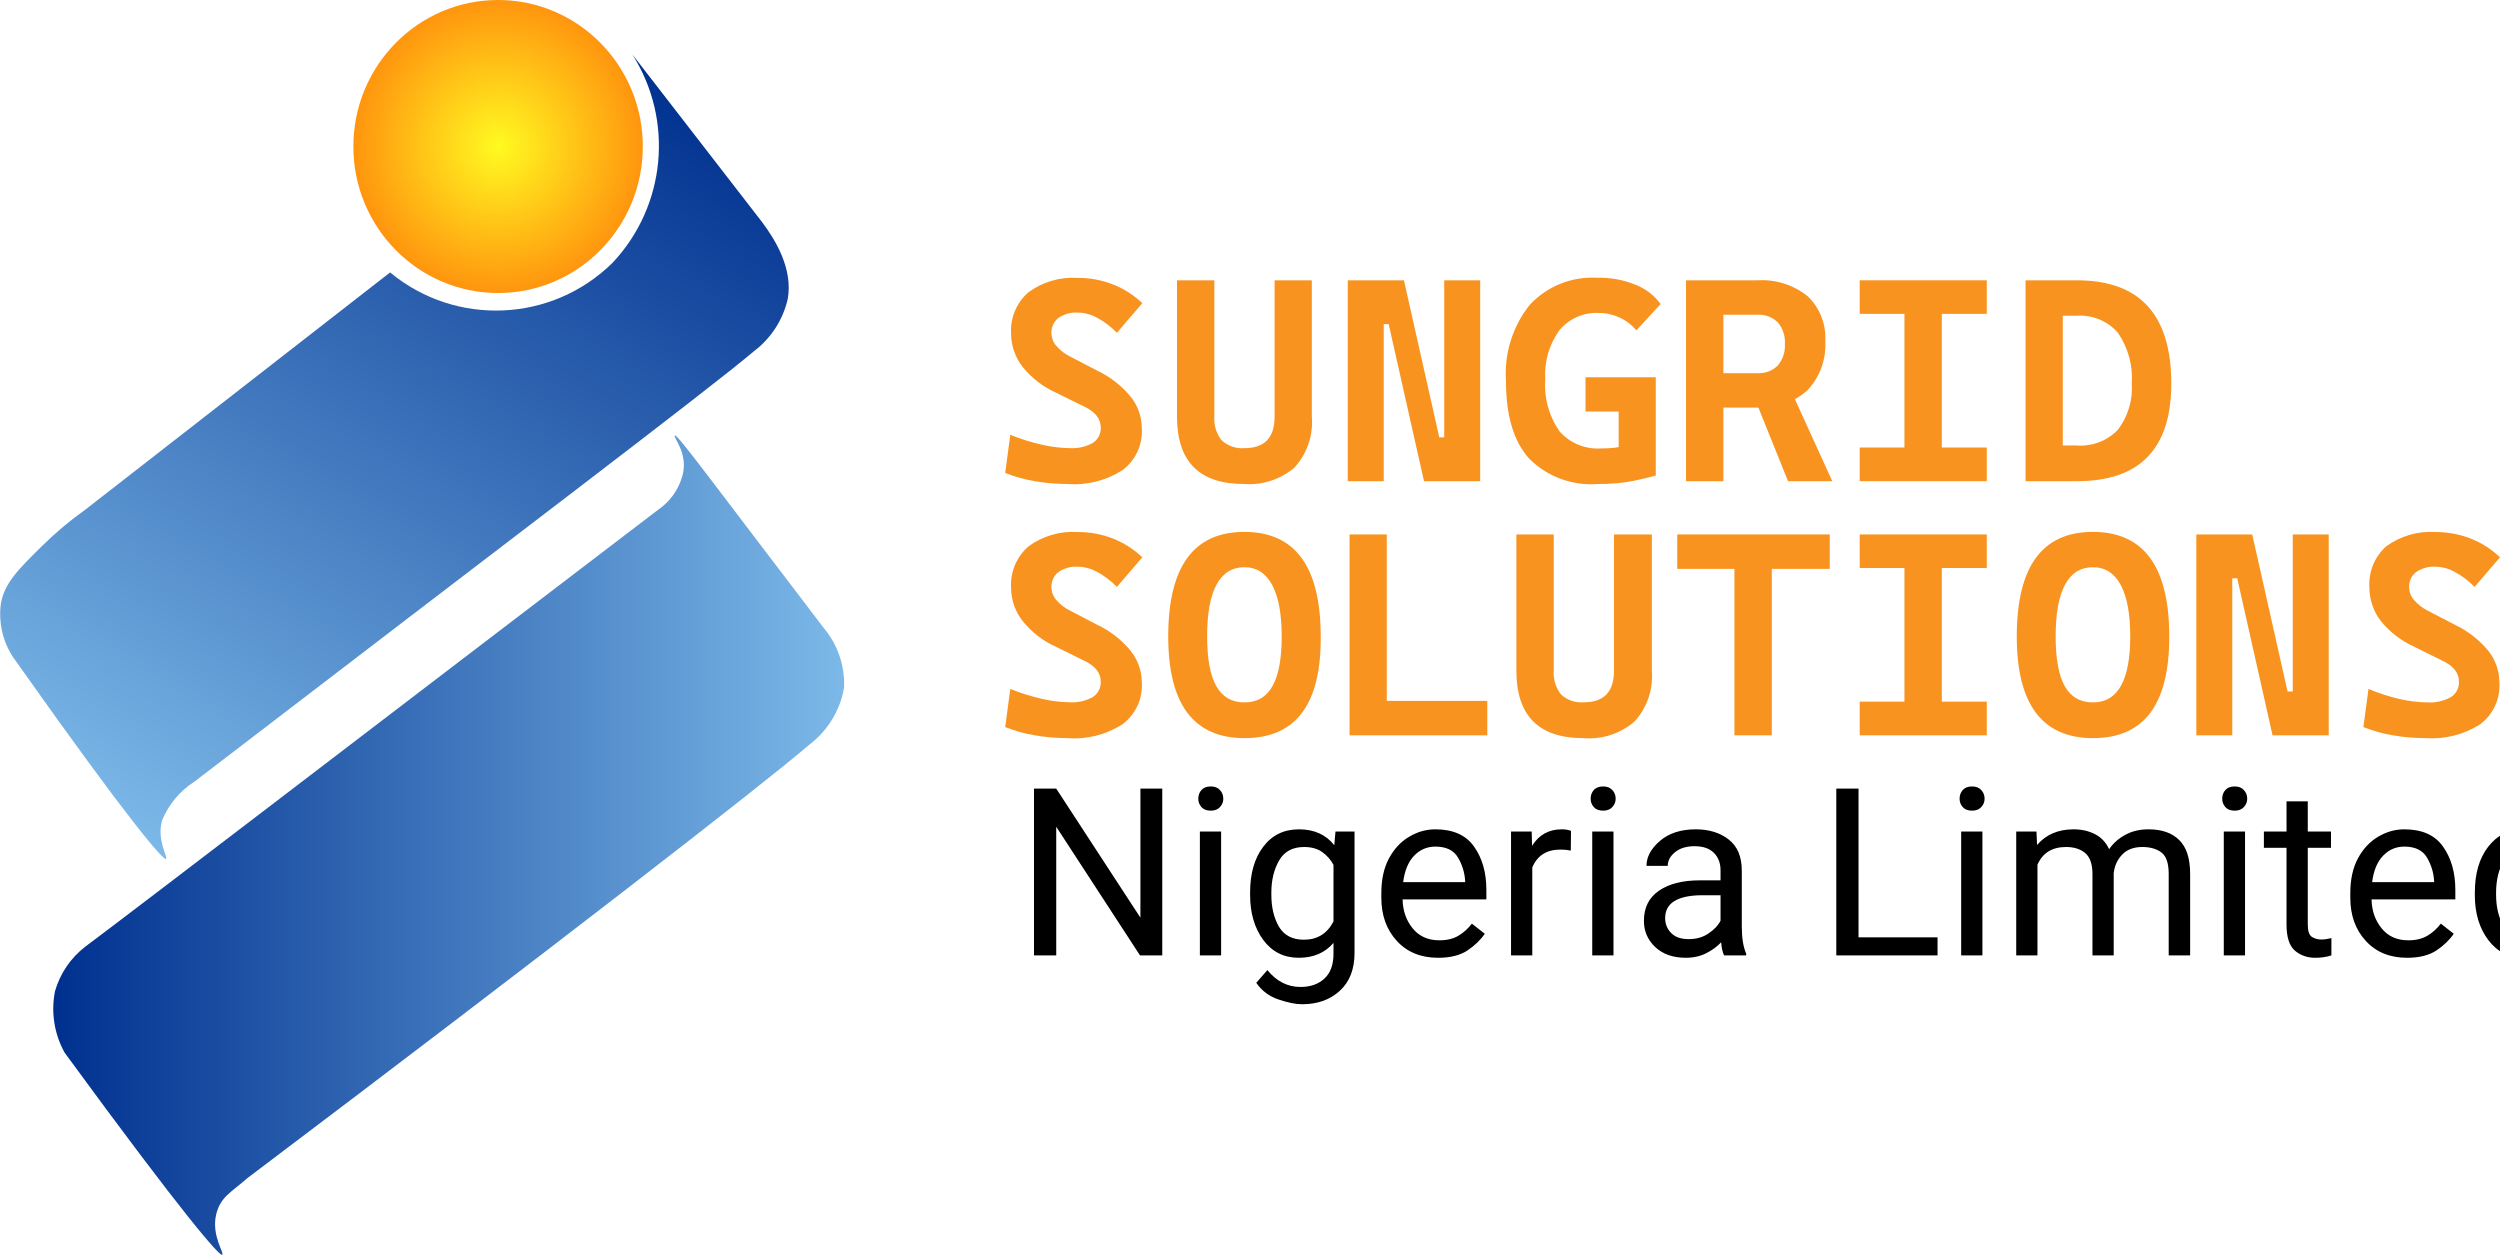
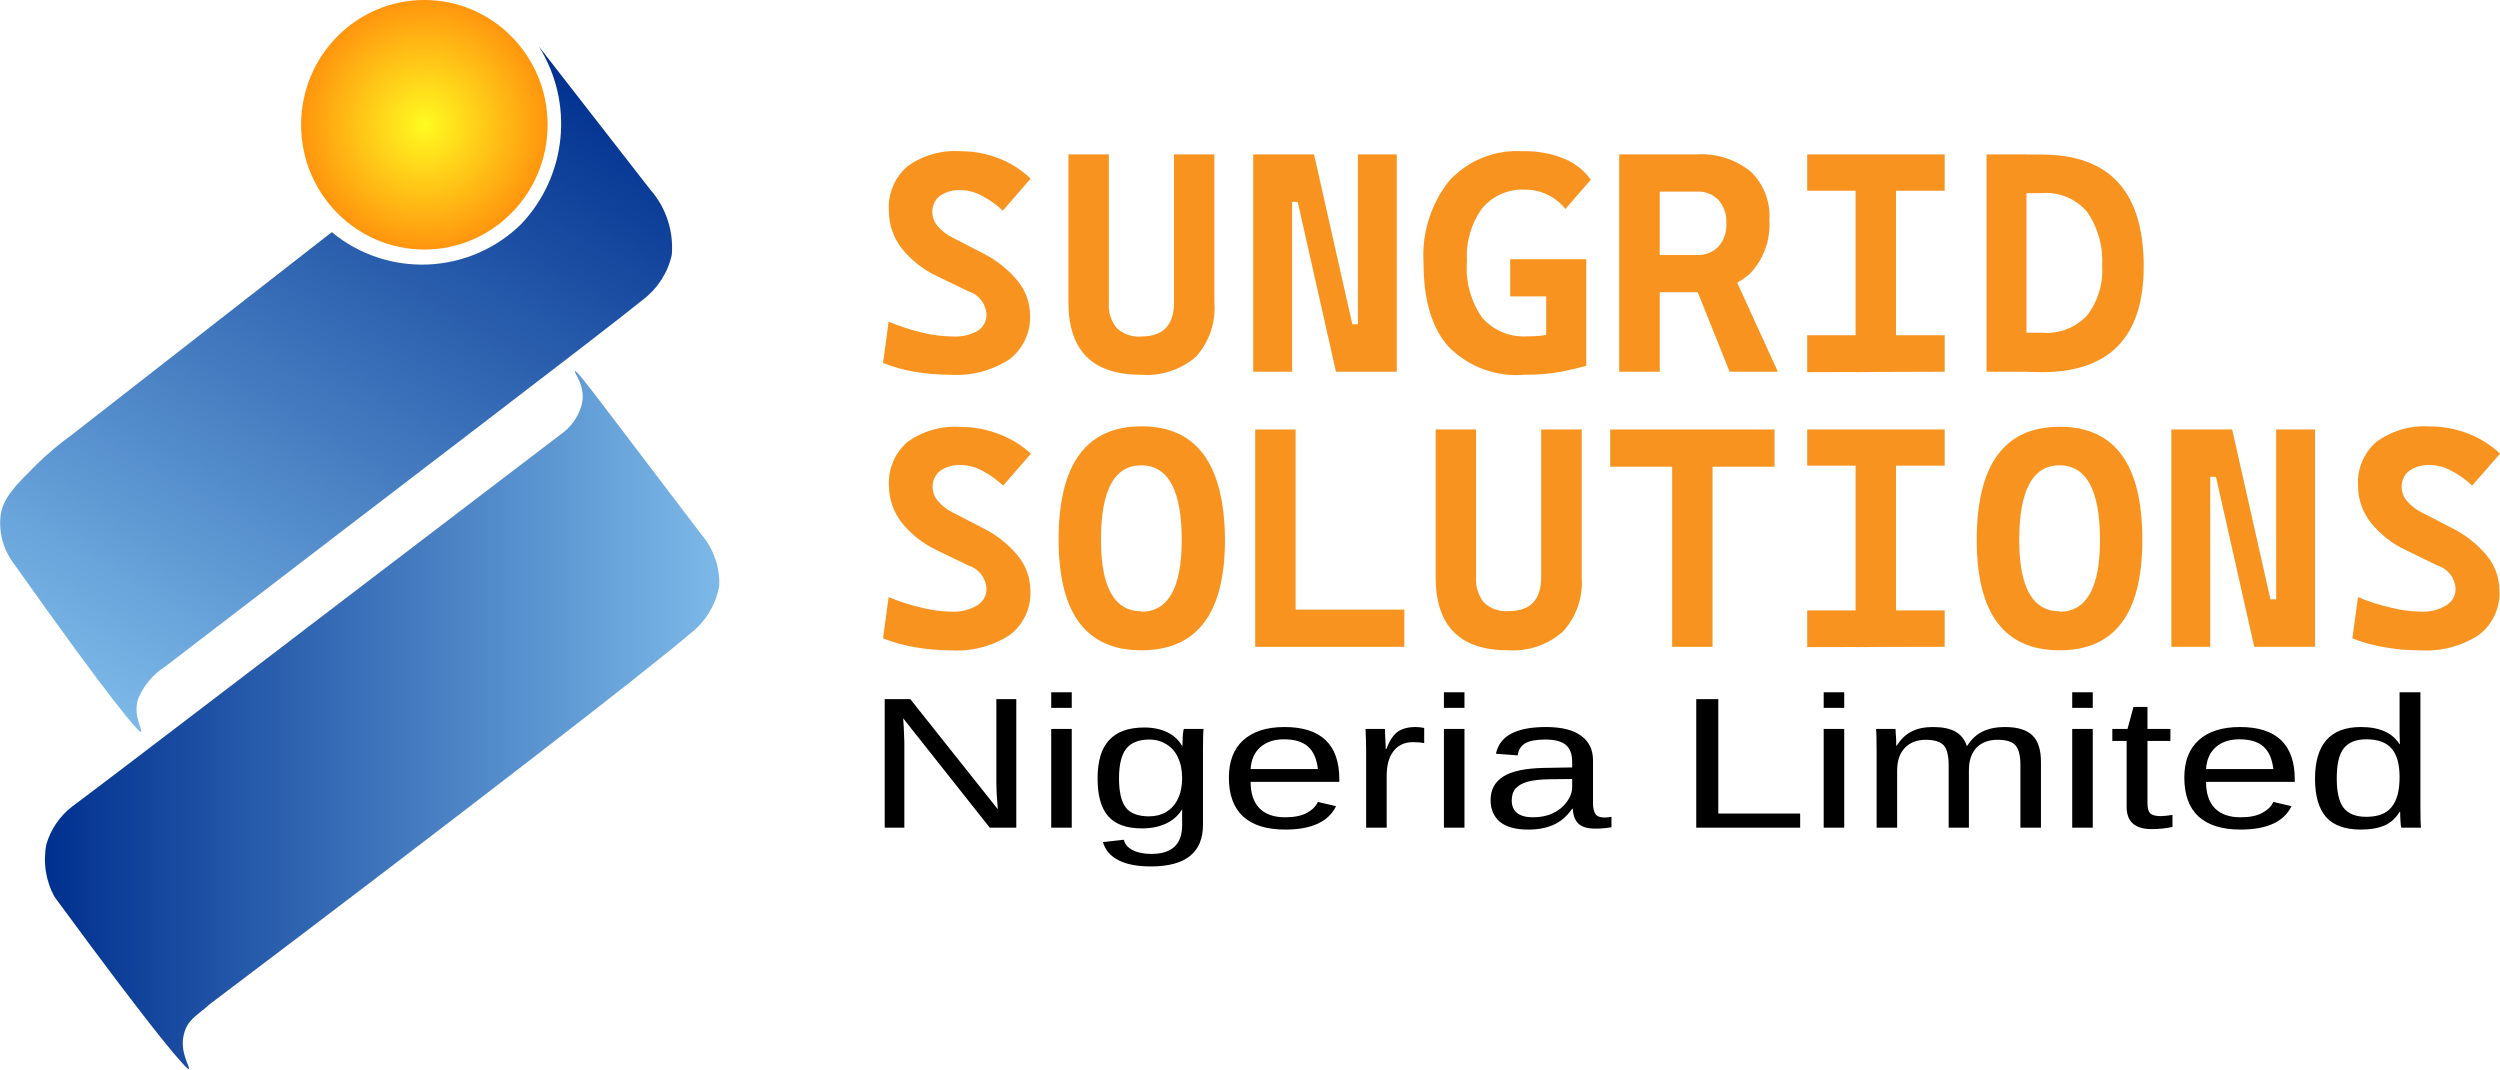
- <svg xmlns="http://www.w3.org/2000/svg" xmlns:xlink="http://www.w3.org/1999/xlink" viewBox="0 0 196.75 98.76">
+ <svg xmlns="http://www.w3.org/2000/svg" xmlns:xlink="http://www.w3.org/1999/xlink" viewBox="0 0 165.31 70.7">
  <defs>
-     <style>.cls-1{fill:url(#radial-gradient);}.cls-2{fill:url(#linear-gradient);}.cls-3{fill:url(#linear-gradient-2);}.cls-4{fill:#f7931e;}.cls-5{font-size:18.45px;font-family:Roboto-Condensed, Roboto;}</style>
-     <radialGradient id="radial-gradient" cx="47" cy="14.72" r="13.26" gradientTransform="translate(-1.18 -1.27) scale(0.86 0.87)" gradientUnits="userSpaceOnUse">
+     <style>.cls-1{fill:url(#radial-gradient);}.cls-2{fill:url(#linear-gradient);}.cls-3{fill:url(#linear-gradient-2);}.cls-4{fill:#f7931e;}.cls-5{font-size:12.36px;font-family:ArialNarrow, Arial;}</style>
+     <radialGradient id="radial-gradient" cx="37.42" cy="12.2" r="9.49" gradientTransform="translate(-4.09 -2.36) scale(0.86 0.87)" gradientUnits="userSpaceOnUse">
      <stop offset="0" stop-color="#fffa21" />
      <stop offset="1" stop-color="#ff950e" />
    </radialGradient>
-     <linearGradient id="linear-gradient" x1="12.65" y1="67.43" x2="49.27" y2="4.01" gradientUnits="userSpaceOnUse">
+     <linearGradient id="linear-gradient" x1="9.05" y1="48.27" x2="35.27" y2="2.87" gradientUnits="userSpaceOnUse">
      <stop offset="0" stop-color="#7cb9e8" />
      <stop offset="1" stop-color="#00308f" />
    </linearGradient>
-     <linearGradient id="linear-gradient-2" x1="66.46" y1="66.51" x2="4.16" y2="66.51" xlink:href="#linear-gradient" />
+     <linearGradient id="linear-gradient-2" x1="47.57" y1="47.61" x2="2.98" y2="47.61" xlink:href="#linear-gradient" />
  </defs>
  <g id="Layer_2" data-name="Layer 2">
    <g id="Layer_1-2" data-name="Layer 1">
-       <ellipse class="cls-1" cx="39.2" cy="11.53" rx="11.39" ry="11.53" />
-       <path class="cls-2" d="M6.7,40.12l24-18.68a13.07,13.07,0,0,0,17.51-.76A13.43,13.43,0,0,0,49.77,4.29L60,17.51c1,1.35,2.41,3.6,2,6a7.14,7.14,0,0,1-2.65,4.12c-3.68,3.12-20.59,15.89-44.07,33.9a6.55,6.55,0,0,0-2.51,3c-.48,1.54.47,2.94.29,3.07S10.32,64.87,1.3,52.1A6.18,6.18,0,0,1,.07,47.5c.29-1.63,1.36-2.68,3.31-4.6A27.61,27.61,0,0,1,6.7,40.12Z" />
-       <path class="cls-3" d="M66.43,54.11a7.16,7.16,0,0,1-2.74,4.5c-3.55,3.06-20.64,16.31-44.21,34.1-1.31,1.15-2.14,1.49-2.47,2.88-.38,1.65.65,3,.48,3.16S14.71,96,5.09,82.85A7.09,7.09,0,0,1,4.33,78,6.79,6.79,0,0,1,6.7,74.51C11.39,71,27.44,58.69,51.79,40.12a4.74,4.74,0,0,0,1.86-2.49c.64-1.87-.73-3.24-.54-3.36S56,37.86,64.82,49.41A6.86,6.86,0,0,1,66.43,54.11Z" />
-       <path class="cls-4" d="M84,38.09a15,15,0,0,1-2.62-.23,11.29,11.29,0,0,1-2.27-.64l.4-3A16,16,0,0,0,82,35a10.32,10.32,0,0,0,2.23.27A3.3,3.3,0,0,0,86,34.86a1.37,1.37,0,0,0,.63-1.21c0-.69-.43-1.24-1.3-1.65L83.1,30.9a7.09,7.09,0,0,1-2.6-2,4.3,4.3,0,0,1-.93-2.68A4,4,0,0,1,80.94,23a5.93,5.93,0,0,1,3.87-1.13,7.53,7.53,0,0,1,2.77.51,7.18,7.18,0,0,1,2.32,1.48l-2,2.33A6.38,6.38,0,0,0,86.33,25a3.24,3.24,0,0,0-1.5-.4,2.44,2.44,0,0,0-1.53.42,1.44,1.44,0,0,0-.55,1.21,1.52,1.52,0,0,0,.39,1,3.42,3.42,0,0,0,1.1.84l2.13,1.11a7.64,7.64,0,0,1,2.58,2,4,4,0,0,1,.91,2.48A3.82,3.82,0,0,1,88.34,37,7,7,0,0,1,84,38.09Z" />
-       <path class="cls-4" d="M97.89,38.09q-5.26,0-5.26-5.3V22.06h2.94V32.79a2.69,2.69,0,0,0,.57,1.86,2.35,2.35,0,0,0,1.8.62c1.58,0,2.37-.82,2.37-2.48V22.06h2.93V32.79a5.28,5.28,0,0,1-1.36,4A5.48,5.48,0,0,1,97.89,38.09Z" />
-       <path class="cls-4" d="M106.07,37.87V22.06h2.83V37.87Zm6,0-2.78-12.36H108.1V22.06h2.39l2.78,12.36H114v3.45Zm1.59,0V22.06h2.83V37.87Z" />
-       <path class="cls-4" d="M125.78,38.09a6.9,6.9,0,0,1-5.44-2c-1.22-1.36-1.82-3.39-1.82-6.11a8.68,8.68,0,0,1,1.88-6,6.71,6.71,0,0,1,5.29-2.12,7.48,7.48,0,0,1,3,.54,4.43,4.43,0,0,1,2,1.53L128.78,26a3.64,3.64,0,0,0-1.29-1,3.88,3.88,0,0,0-1.66-.37A3.77,3.77,0,0,0,122.72,26a5.93,5.93,0,0,0-1.11,3.84,6.38,6.38,0,0,0,1.11,4.09,4,4,0,0,0,3.33,1.36,7.85,7.85,0,0,0,1.86-.2l1.32-.35,1.06,2.69c-.33.1-.9.23-1.71.41A13.83,13.83,0,0,1,125.78,38.09Zm-1-5.7v-2.7h5.46v2.7Zm2.61,5V29.69h2.92v7.73Z" />
-       <path class="cls-4" d="M132.69,37.87V22.06h2.94V37.87Zm2.79-5.79V29.37h2.84a2.09,2.09,0,0,0,1.59-.6,2.39,2.39,0,0,0,.56-1.7,2.36,2.36,0,0,0-.56-1.7,2.09,2.09,0,0,0-1.59-.6h-2.8l-.27-2.71h3.07a5.73,5.73,0,0,1,3.94,1.25,4.53,4.53,0,0,1,1.39,3.54,5.19,5.19,0,0,1-1.39,3.85,5.37,5.37,0,0,1-3.94,1.38Zm5.24,5.79-3-7.44h3.09l3.39,7.44Z" />
-       <path class="cls-4" d="M146.36,24.7V22.06h10V24.7Zm0,13.17V35.22h10v2.65Zm3.52,0V22.06h2.94V37.87Z" />
-       <path class="cls-4" d="M159.41,37.87V22.06h2.93V37.87Zm2.78,0V35.06h1.23a4.09,4.09,0,0,0,3.26-1.24,5.39,5.39,0,0,0,1.09-3.63,6.27,6.27,0,0,0-1.09-4,3.92,3.92,0,0,0-3.26-1.34h-1.19L162,22.06h1.45q7.43,0,7.43,8.13,0,7.68-7.43,7.68Z" />
-       <path class="cls-4" d="M84,58.09a15,15,0,0,1-2.62-.23,11.29,11.29,0,0,1-2.27-.64l.4-3A16,16,0,0,0,82,55a10.32,10.32,0,0,0,2.23.27A3.3,3.3,0,0,0,86,54.86a1.37,1.37,0,0,0,.63-1.21c0-.69-.43-1.24-1.3-1.65L83.1,50.9a7.09,7.09,0,0,1-2.6-2,4.3,4.3,0,0,1-.93-2.68A4,4,0,0,1,80.94,43a5.93,5.93,0,0,1,3.87-1.13,7.53,7.53,0,0,1,2.77.51,7.18,7.18,0,0,1,2.32,1.48l-2,2.33A6.38,6.38,0,0,0,86.33,45a3.24,3.24,0,0,0-1.5-.4,2.44,2.44,0,0,0-1.53.42,1.44,1.44,0,0,0-.55,1.21,1.52,1.52,0,0,0,.39,1,3.42,3.42,0,0,0,1.1.84l2.13,1.11a7.64,7.64,0,0,1,2.58,2,4,4,0,0,1,.91,2.48A3.82,3.82,0,0,1,88.34,57,7,7,0,0,1,84,58.09Z" />
-       <path class="cls-4" d="M97.94,58.09q-6,0-6-8,0-8.24,6-8.23t6,8.23Q104,58.1,97.94,58.09Zm0-2.81c2,0,2.93-1.73,2.93-5.21s-1-5.43-2.93-5.43S95,46.45,95,50.07,96,55.28,97.94,55.28Z" />
-       <path class="cls-4" d="M106.21,57.87V42.06h2.93V57.87Zm0,0V55.16h10.84v2.71Z" />
-       <path class="cls-4" d="M124.6,58.09q-5.26,0-5.26-5.3V42.06h2.94V52.79a2.69,2.69,0,0,0,.57,1.86,2.35,2.35,0,0,0,1.8.62c1.58,0,2.37-.82,2.37-2.48V42.06H130V52.79a5.28,5.28,0,0,1-1.37,4A5.48,5.48,0,0,1,124.6,58.09Z" />
-       <path class="cls-4" d="M132,44.77V42.06H144v2.71Zm4.5,13.1V42.06h2.94V57.87Z" />
-       <path class="cls-4" d="M146.36,44.7V42.06h10V44.7Zm0,13.17V55.22h10v2.65Zm3.52,0V42.06h2.94V57.87Z" />
-       <path class="cls-4" d="M164.72,58.09q-6,0-6-8,0-8.24,6-8.23t6,8.23Q170.74,58.1,164.72,58.09Zm0-2.81c1.95,0,2.93-1.73,2.93-5.21s-1-5.43-2.93-5.43-2.94,1.81-2.94,5.43S162.76,55.28,164.72,55.28Z" />
-       <path class="cls-4" d="M172.85,57.87V42.06h2.83V57.87Zm6,0-2.78-12.36h-1.21V42.06h2.39l2.78,12.36h.75v3.45Zm1.59,0V42.06h2.83V57.87Z" />
-       <path class="cls-4" d="M190.88,58.09a14.82,14.82,0,0,1-2.61-.23,11.11,11.11,0,0,1-2.27-.64l.4-3a15.28,15.28,0,0,0,2.43.79,10.25,10.25,0,0,0,2.23.27,3.35,3.35,0,0,0,1.83-.42,1.37,1.37,0,0,0,.63-1.21c0-.69-.43-1.24-1.3-1.65L190,50.9a7.21,7.21,0,0,1-2.61-2,4.35,4.35,0,0,1-.92-2.68A4,4,0,0,1,187.79,43a5.93,5.93,0,0,1,3.87-1.13,7.57,7.57,0,0,1,2.77.51,7.18,7.18,0,0,1,2.32,1.48l-2,2.33A6.42,6.42,0,0,0,193.17,45a3.21,3.21,0,0,0-1.5-.4,2.43,2.43,0,0,0-1.52.42,1.42,1.42,0,0,0-.55,1.21,1.52,1.52,0,0,0,.39,1,3.49,3.49,0,0,0,1.09.84l2.14,1.11a7.74,7.74,0,0,1,2.58,2,4,4,0,0,1,.9,2.48A3.82,3.82,0,0,1,195.19,57,7.06,7.06,0,0,1,190.88,58.09Z" />
-       <text class="cls-5" transform="translate(79.86 75.19)">Nigeria Limited</text>
+       <ellipse class="cls-1" cx="28.06" cy="8.25" rx="8.15" ry="8.25" />
+       <path class="cls-2" d="M4.79,28.72,21.94,15.35a9.36,9.36,0,0,0,12.54-.55A9.63,9.63,0,0,0,35.63,3.07L43,12.54a5.79,5.79,0,0,1,1.42,4.32,5.09,5.09,0,0,1-1.9,2.95C39.83,22,27.73,31.18,10.93,44.07a4.65,4.65,0,0,0-1.8,2.14c-.35,1.1.33,2.11.2,2.19s-1.95-2-8.4-11.11A4.43,4.43,0,0,1,.05,34c.21-1.16,1-1.91,2.37-3.29A20.67,20.67,0,0,1,4.79,28.72Z" />
+       <path class="cls-3" d="M47.56,38.73a5.14,5.14,0,0,1-2,3.23c-2.54,2.19-14.77,11.67-31.65,24.41-.93.82-1.53,1.06-1.76,2.06-.28,1.18.46,2.18.34,2.26s-2-2-8.88-11.38a5.16,5.16,0,0,1-.54-3.5,4.9,4.9,0,0,1,1.69-2.47C8.15,50.81,19.64,42,37.08,28.72a3.5,3.5,0,0,0,1.33-1.78c.46-1.34-.53-2.32-.39-2.41s2.07,2.57,8.38,10.84A4.94,4.94,0,0,1,47.56,38.73Z" />
+       <path class="cls-4" d="M62.83,24.78a14.21,14.21,0,0,1-2.37-.2A10.33,10.33,0,0,1,58.39,24l.37-2.73A13.87,13.87,0,0,0,61,22a9,9,0,0,0,2,.25,3,3,0,0,0,1.66-.38,1.25,1.25,0,0,0,.57-1.1,1.68,1.68,0,0,0-1.18-1.5l-2.07-1a6.6,6.6,0,0,1-2.36-1.85A4,4,0,0,1,58.78,14,3.58,3.58,0,0,1,60,11a5.37,5.37,0,0,1,3.52-1,6.88,6.88,0,0,1,2.52.47,6.42,6.42,0,0,1,2.11,1.34l-1.84,2.12a6,6,0,0,0-1.41-1,3,3,0,0,0-1.37-.36,2.24,2.24,0,0,0-1.38.38,1.3,1.3,0,0,0-.5,1.1,1.44,1.44,0,0,0,.35.9,3.18,3.18,0,0,0,1,.77l1.94,1a7.12,7.12,0,0,1,2.34,1.84,3.59,3.59,0,0,1,.83,2.26,3.48,3.48,0,0,1-1.38,2.95A6.42,6.42,0,0,1,62.83,24.78Z" />
+       <path class="cls-4" d="M75.43,24.78q-4.79,0-4.78-4.81V10.21h2.67V20a2.41,2.41,0,0,0,.52,1.69,2.11,2.11,0,0,0,1.63.56q2.16,0,2.16-2.25V10.21H80.3V20a4.8,4.8,0,0,1-1.24,3.61A5,5,0,0,1,75.43,24.78Z" />
+       <path class="cls-4" d="M82.87,24.58V10.21h2.57V24.58Zm5.47,0L85.81,13.35h-1.1V10.21h2.18l2.53,11.23h.68v3.14Zm1.45,0V10.21h2.57V24.58Z" />
+       <path class="cls-4" d="M100.79,24.78a6.27,6.27,0,0,1-5-1.85q-1.66-1.84-1.66-5.55a7.92,7.92,0,0,1,1.71-5.44A6.1,6.1,0,0,1,100.71,10a6.76,6.76,0,0,1,2.71.49,4.07,4.07,0,0,1,1.77,1.39l-1.68,1.94a3.27,3.27,0,0,0-1.17-.94,3.35,3.35,0,0,0-1.51-.34A3.46,3.46,0,0,0,98,13.78a5.42,5.42,0,0,0-1,3.5A5.72,5.72,0,0,0,98,21a3.65,3.65,0,0,0,3,1.24,7.21,7.21,0,0,0,1.7-.18l1.2-.32,1,2.45c-.3.08-.82.21-1.56.37A12.87,12.87,0,0,1,100.79,24.78Zm-.93-5.18V17.14h5V19.6Zm2.38,4.58v-7h2.65v7Z" />
+       <path class="cls-4" d="M107.07,24.58V10.21h2.68V24.58Zm2.53-5.26V16.86h2.58a1.88,1.88,0,0,0,1.45-.55,2.14,2.14,0,0,0,.52-1.54,2.14,2.14,0,0,0-.52-1.55,1.88,1.88,0,0,0-1.45-.55h-2.54l-.24-2.46h2.78a5.19,5.19,0,0,1,3.59,1.14A4.08,4.08,0,0,1,117,14.56a4.71,4.71,0,0,1-1.26,3.51,4.91,4.91,0,0,1-3.59,1.25Zm4.77,5.26-2.71-6.76h2.81l3.09,6.76Z" />
+       <path class="cls-4" d="M119.5,12.61v-2.4h9.09v2.4Zm0,12V22.17h9.09v2.41Zm3.2,0V10.21h2.67V24.58Z" />
+       <path class="cls-4" d="M131.36,24.58V10.21H134V24.58Zm2.53,0V22H135a3.68,3.68,0,0,0,3-1.13,4.86,4.86,0,0,0,1-3.3A5.63,5.63,0,0,0,138,14a3.55,3.55,0,0,0-3-1.23h-1.08l-.24-2.55H135q6.75,0,6.75,7.39,0,7-6.75,7Z" />
+       <path class="cls-4" d="M62.83,43a13.22,13.22,0,0,1-2.37-.21,10.34,10.34,0,0,1-2.07-.58l.37-2.73a12.87,12.87,0,0,0,2.21.71,9,9,0,0,0,2,.26A3,3,0,0,0,64.66,40a1.24,1.24,0,0,0,.57-1.1,1.68,1.68,0,0,0-1.18-1.5l-2.07-1a6.6,6.6,0,0,1-2.36-1.85,4,4,0,0,1-.84-2.44A3.56,3.56,0,0,1,60,29.23a5.37,5.37,0,0,1,3.52-1,6.88,6.88,0,0,1,2.52.47A6.45,6.45,0,0,1,68.17,30l-1.84,2.11a6,6,0,0,0-1.41-1,3,3,0,0,0-1.37-.36,2.24,2.24,0,0,0-1.38.38,1.31,1.31,0,0,0-.5,1.1,1.4,1.4,0,0,0,.35.9,3,3,0,0,0,1,.77l1.94,1a7.12,7.12,0,0,1,2.34,1.84A3.63,3.63,0,0,1,68.13,39a3.46,3.46,0,0,1-1.38,3A6.42,6.42,0,0,1,62.83,43Z" />
+       <path class="cls-4" d="M75.47,43Q70,43,70,35.68q0-7.48,5.47-7.49T81,35.68Q81,43,75.47,43Zm0-2.55q2.67,0,2.67-4.74,0-4.93-2.67-4.94T72.8,35.68Q72.8,40.42,75.47,40.42Z" />
+       <path class="cls-4" d="M83,42.77V28.4h2.67V42.77Zm0,0V40.31h9.86v2.46Z" />
+       <path class="cls-4" d="M99.72,43q-4.78,0-4.79-4.82V28.4H97.6v9.75a2.46,2.46,0,0,0,.52,1.69,2.13,2.13,0,0,0,1.64.57c1.44,0,2.15-.75,2.15-2.26V28.4h2.68v9.75a4.83,4.83,0,0,1-1.24,3.61A5,5,0,0,1,99.72,43Z" />
+       <path class="cls-4" d="M106.47,30.86V28.4h10.87v2.46Zm4.1,11.91V28.4h2.67V42.77Z" />
+       <path class="cls-4" d="M119.5,30.79V28.4h9.09v2.39Zm0,12V40.36h9.09v2.41Zm3.2,0V28.4h2.67V42.77Z" />
+       <path class="cls-4" d="M136.19,43q-5.48,0-5.48-7.29,0-7.48,5.48-7.49t5.47,7.49Q141.66,43,136.19,43Zm0-2.55q2.67,0,2.67-4.74,0-4.93-2.67-4.94t-2.67,4.94Q133.52,40.42,136.19,40.42Z" />
+       <path class="cls-4" d="M143.58,42.77V28.4h2.57V42.77Zm5.48,0-2.53-11.24h-1.1V28.4h2.17l2.53,11.23h.68v3.14Zm1.45,0V28.4h2.57V42.77Z" />
+       <path class="cls-4" d="M160,43a13.25,13.25,0,0,1-2.38-.21,10.34,10.34,0,0,1-2.07-.58l.37-2.73a12.87,12.87,0,0,0,2.21.71,9,9,0,0,0,2,.26A3,3,0,0,0,161.8,40a1.24,1.24,0,0,0,.57-1.1,1.68,1.68,0,0,0-1.18-1.5l-2.06-1a6.56,6.56,0,0,1-2.37-1.85,4,4,0,0,1-.84-2.44,3.56,3.56,0,0,1,1.24-2.91,5.37,5.37,0,0,1,3.52-1,6.84,6.84,0,0,1,2.52.47A6.35,6.35,0,0,1,165.31,30l-1.84,2.11a6,6,0,0,0-1.41-1,3,3,0,0,0-1.36-.36,2.25,2.25,0,0,0-1.39.38,1.31,1.31,0,0,0-.5,1.1,1.4,1.4,0,0,0,.35.9,3.15,3.15,0,0,0,1,.77l1.94,1a7.12,7.12,0,0,1,2.34,1.84,3.63,3.63,0,0,1,.83,2.26,3.46,3.46,0,0,1-1.38,3A6.39,6.39,0,0,1,160,43Z" />
+       <text class="cls-5" transform="translate(57.22 54.73) scale(1.26 1)">Nigeria Limited</text>
    </g>
  </g>
</svg>
